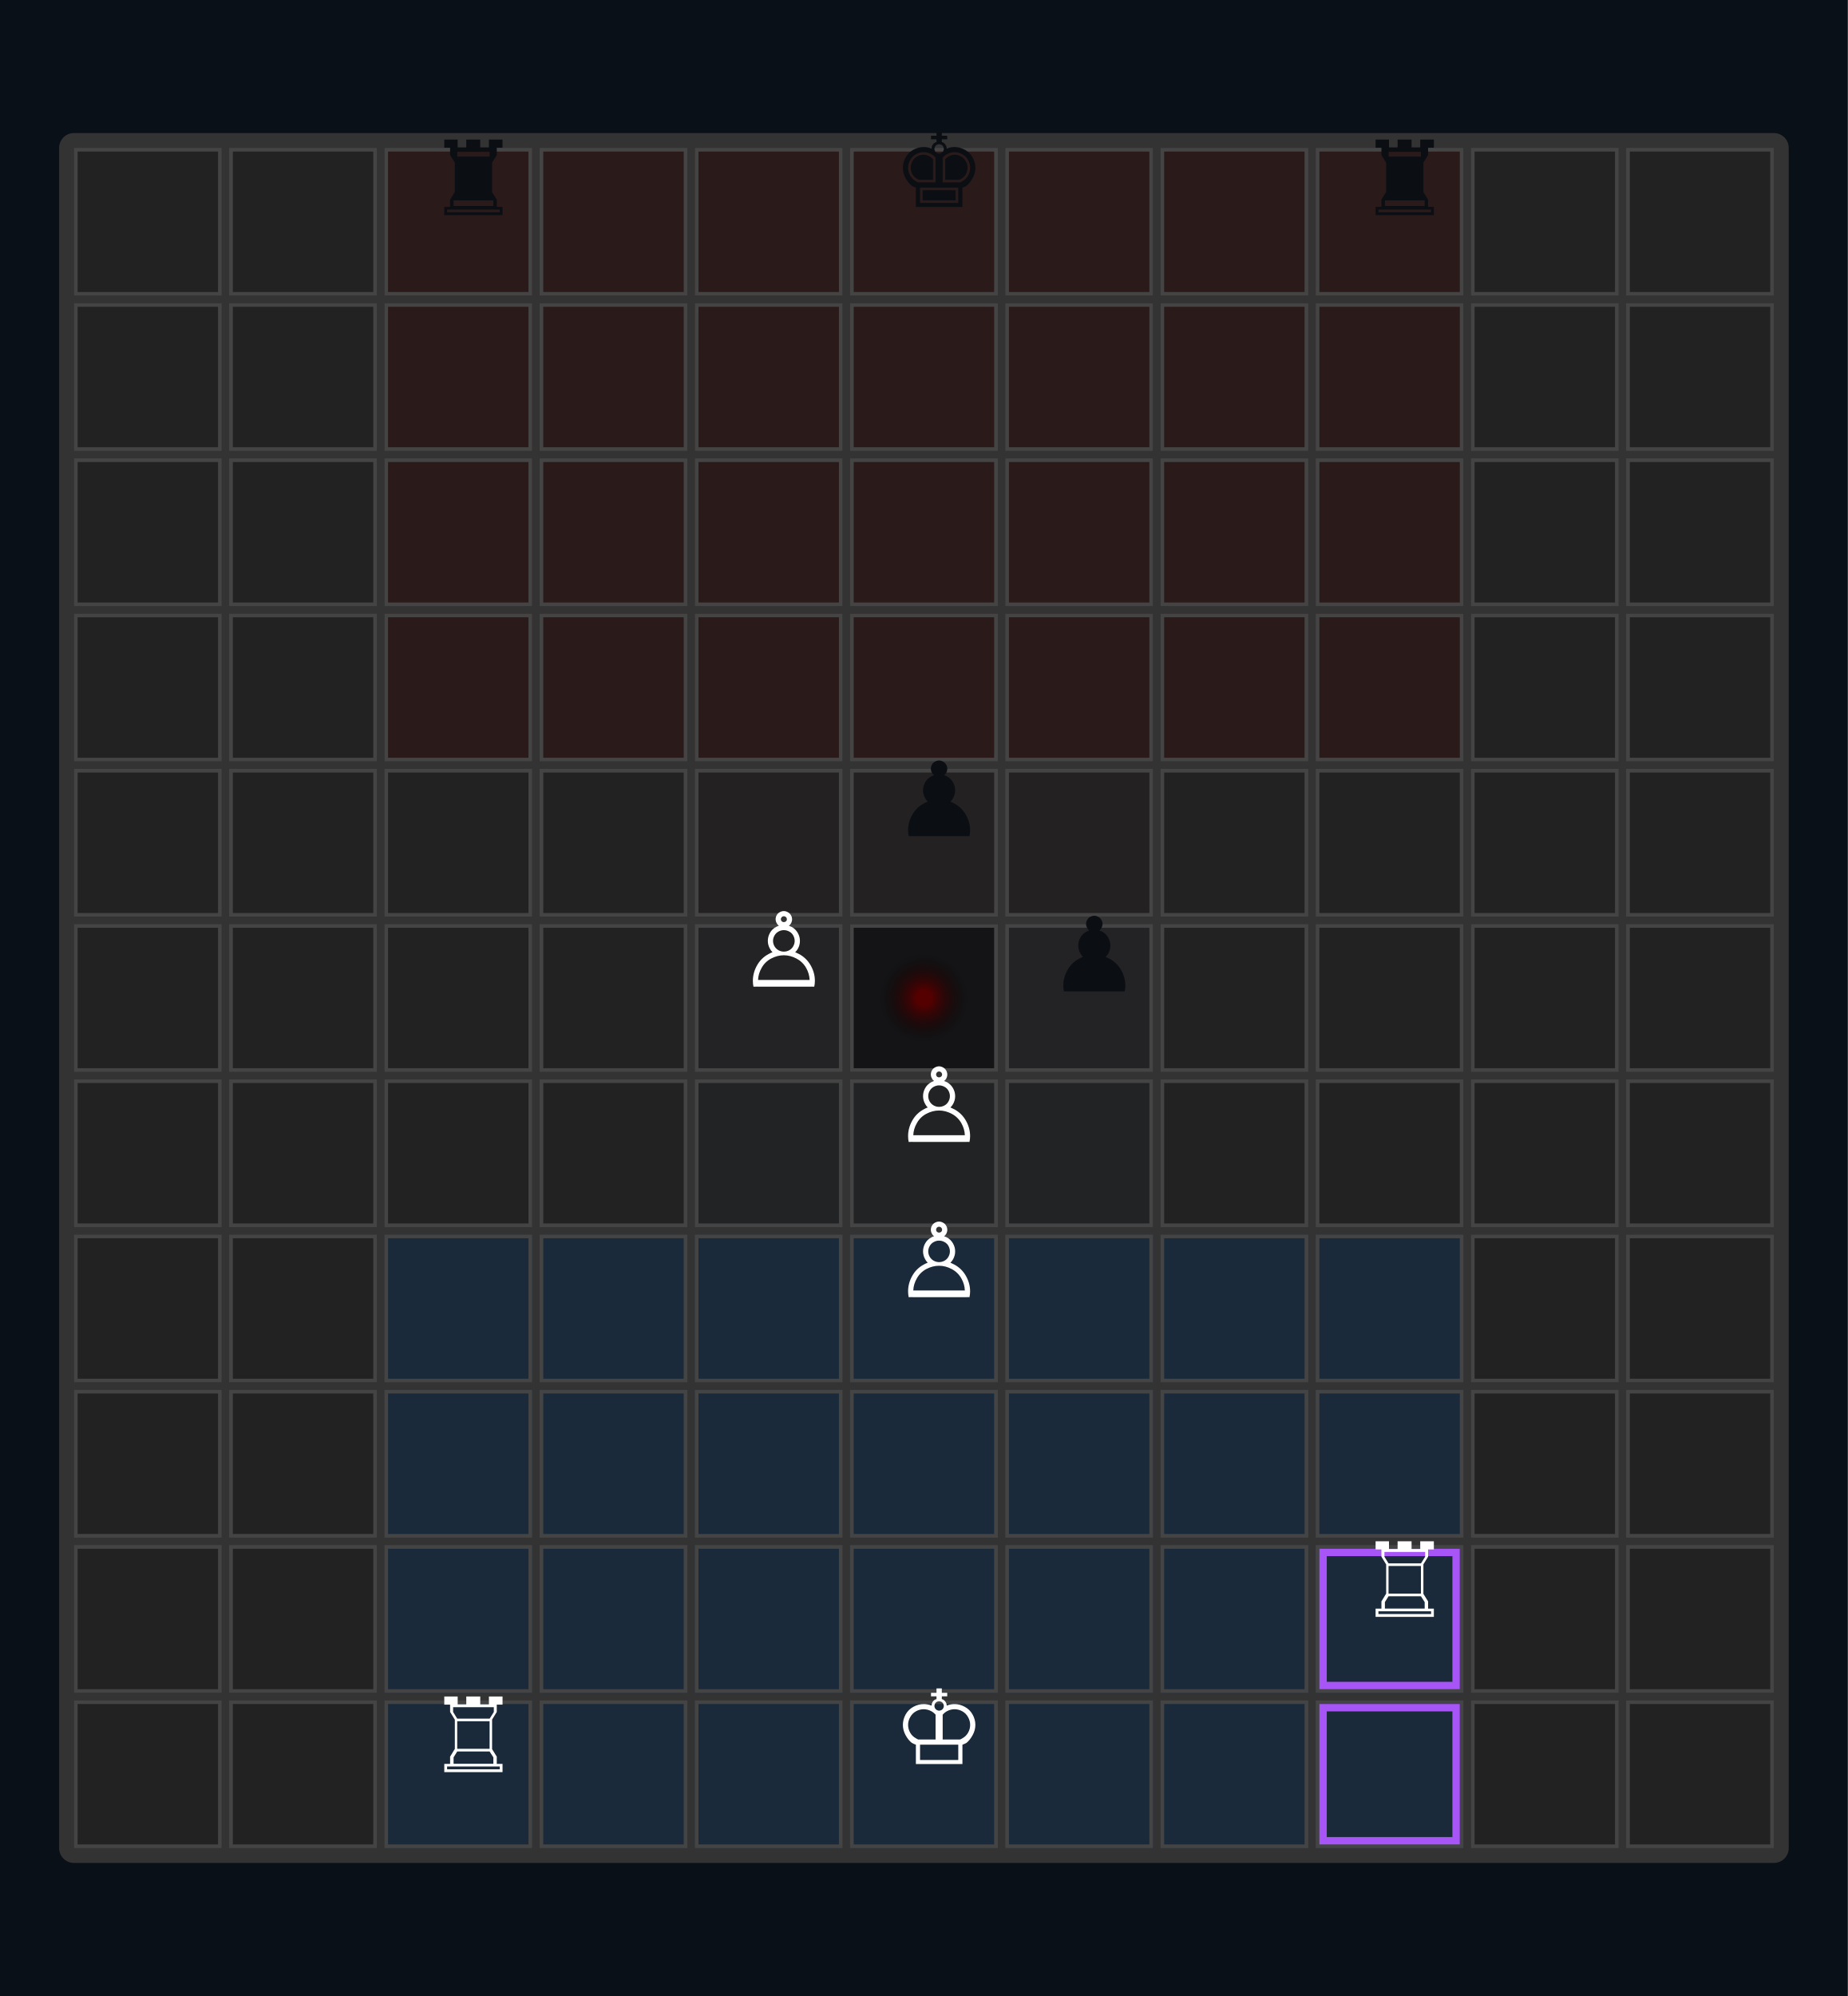
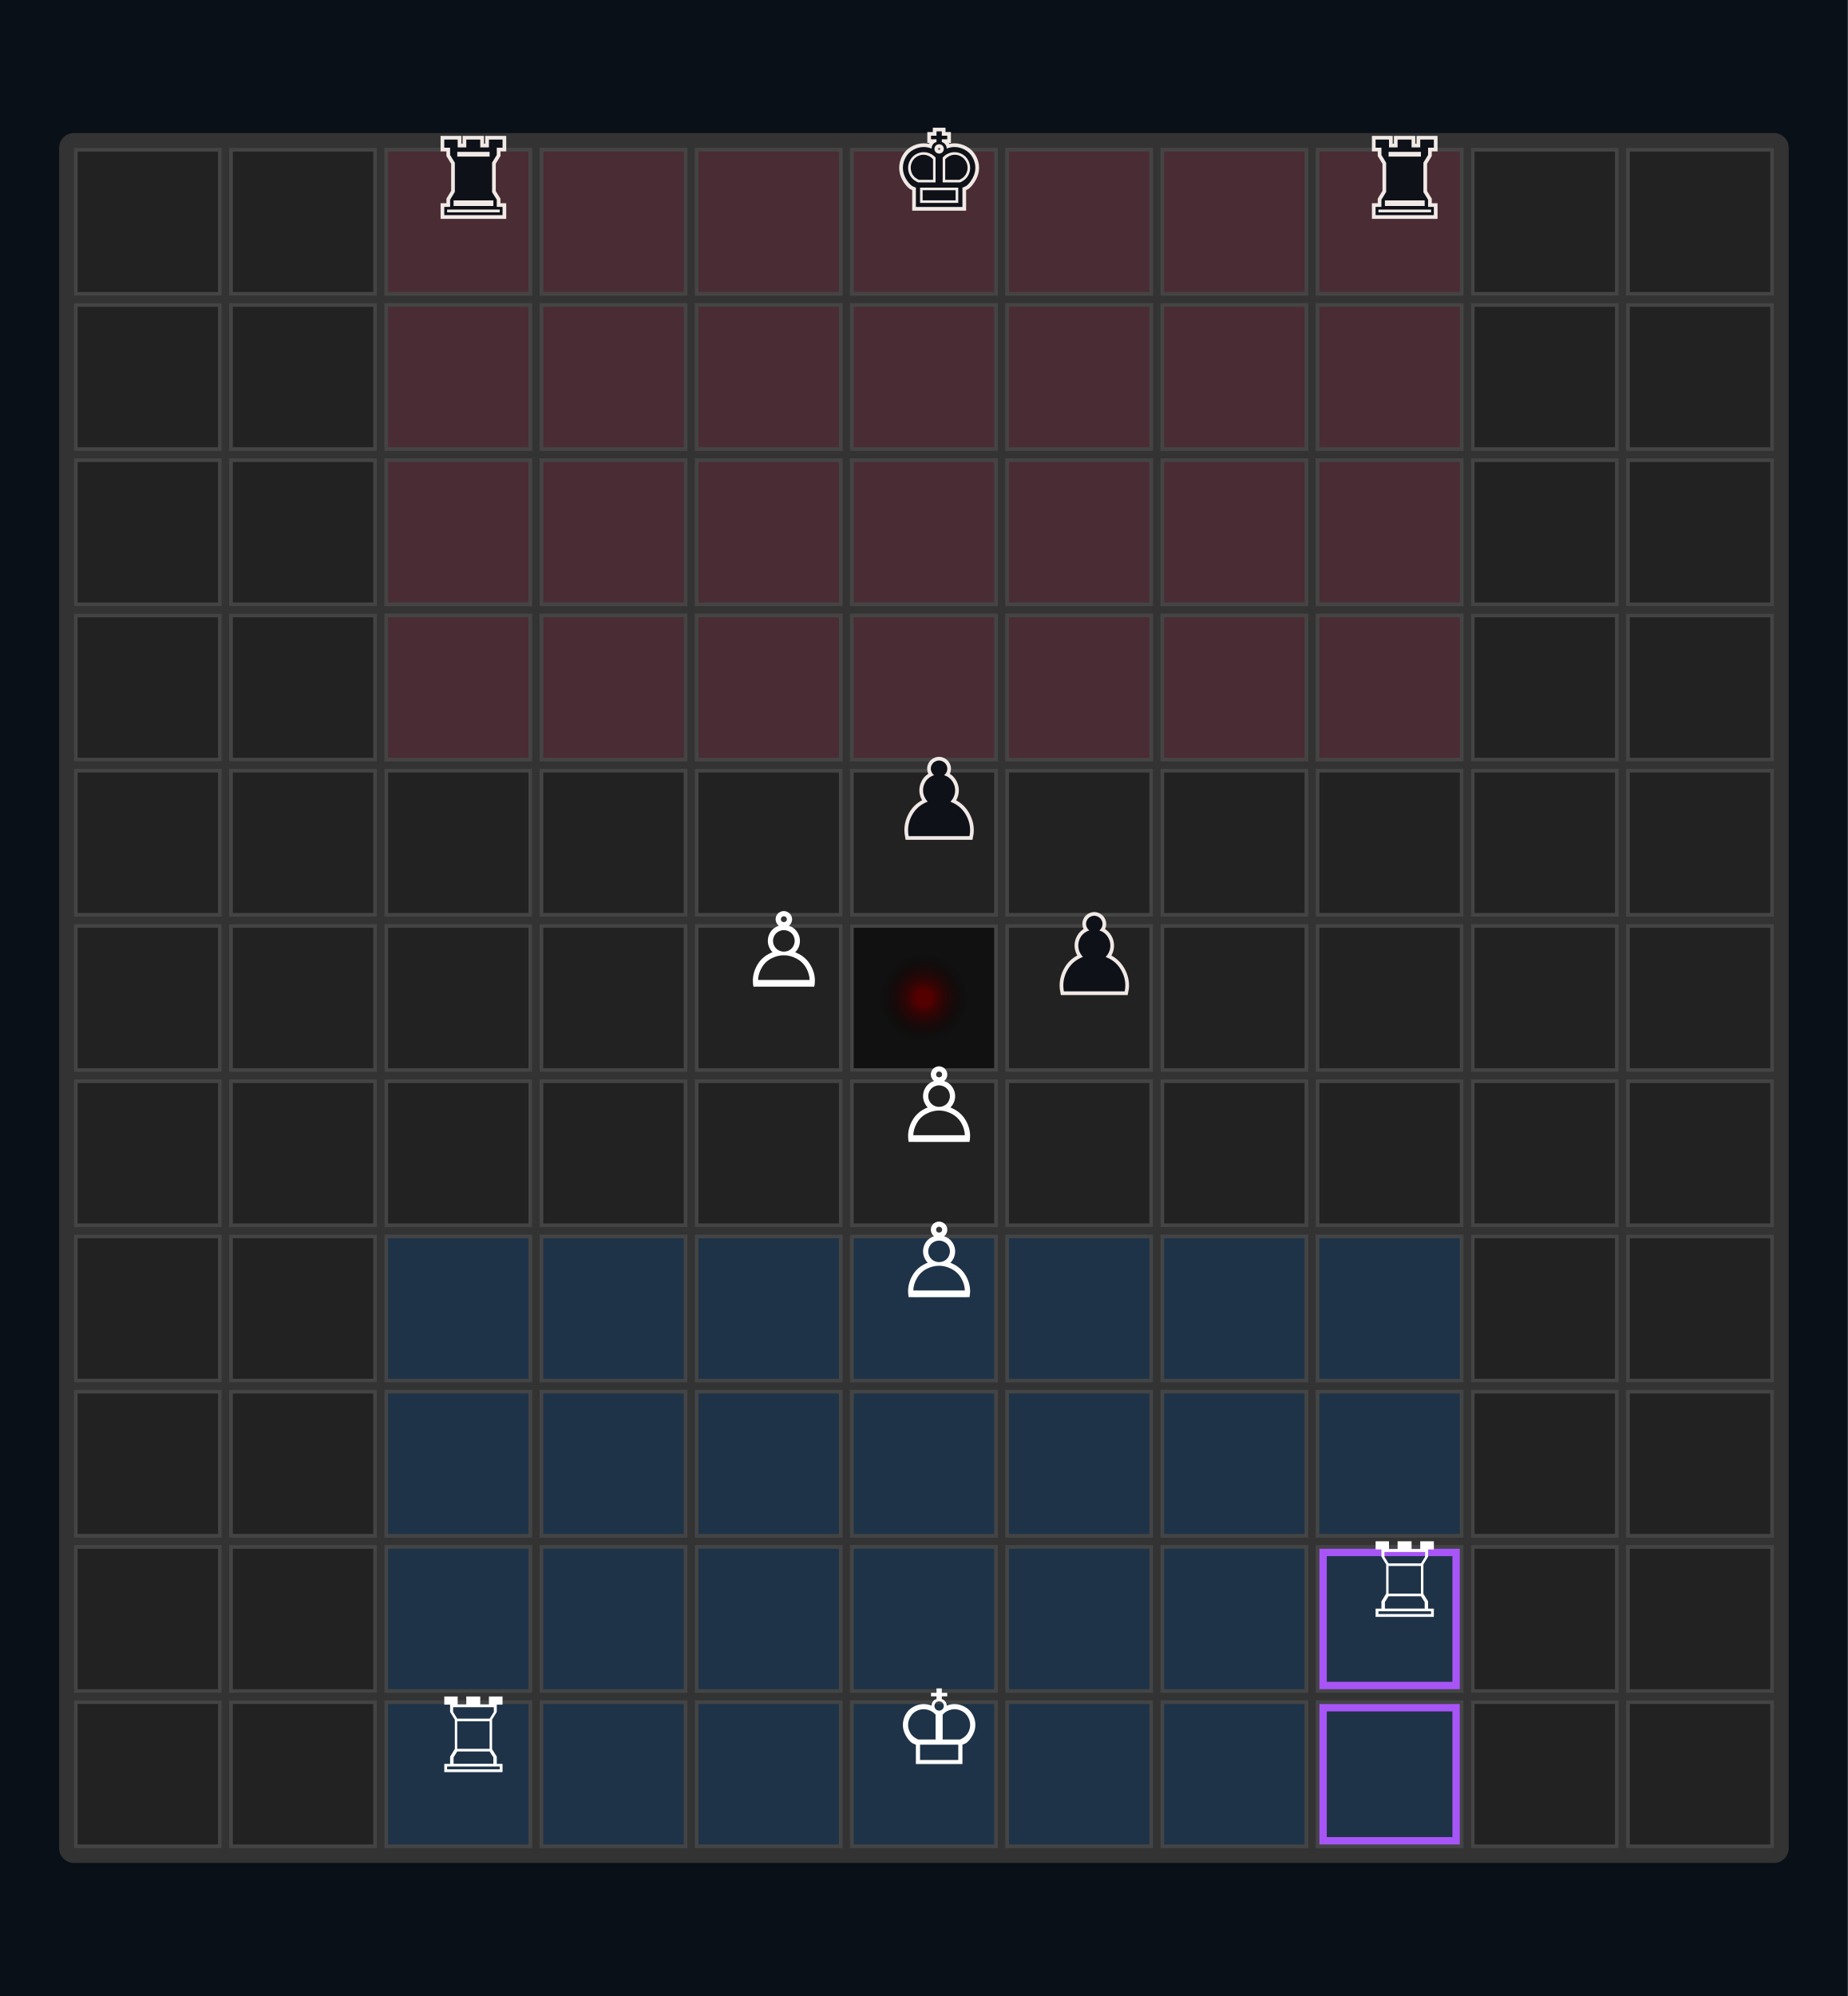
<svg xmlns="http://www.w3.org/2000/svg" width="500" height="540" viewBox="0 0 500 540">
  <defs>
-     <radialGradient id="rg-0w4lh6be" gradientUnits="objectBoundingBox" cx="0.5" cy="0.5" r="0.5">
+     <radialGradient id="rg-aystvd4y" gradientUnits="objectBoundingBox" cx="0.5" cy="0.5" r="0.5">
      <stop offset="10%" stop-color="rgb(85, 0, 0)" />
      <stop offset="60%" stop-color="rgba(0, 0, 0, 0)" />
    </radialGradient>
  </defs>
  <rect x="0" y="0" width="500" height="540" fill="rgb(10, 16, 24)" />
  <rect x="16" y="36" width="468" height="468" rx="4" ry="4" fill="rgb(51, 51, 51)" />
  <rect x="20" y="40" width="40" height="40" fill="rgb(34, 34, 34)" />
  <rect x="20.5" y="40.5" width="39" height="39" fill="none" stroke="rgb(68, 68, 68)" stroke-width="1" />
  <rect x="62" y="40" width="40" height="40" fill="rgb(34, 34, 34)" />
  <rect x="62.5" y="40.5" width="39" height="39" fill="none" stroke="rgb(68, 68, 68)" stroke-width="1" />
-   <rect x="104" y="40" width="40" height="40" fill="rgb(42, 26, 26)" />
+   <rect x="104" y="40" width="40" height="40" fill="rgb(74, 44, 52)" />
  <rect x="104.5" y="40.5" width="39" height="39" fill="none" stroke="rgb(68, 68, 68)" stroke-width="1" />
-   <text x="115.56" y="58.18" fill="rgb(11, 14, 19)" font-size="28" font-family="'IBM Plex Sans'" font-weight="400" font-style="normal" xml:space="preserve">♜</text>
-   <rect x="146" y="40" width="40" height="40" fill="rgb(42, 26, 26)" />
+   <text x="115.56" y="58.18" fill="rgb(14, 17, 24)" font-size="28" font-family="'IBM Plex Sans'" font-weight="400" font-style="normal" xml:space="preserve" stroke="rgba(244, 236, 232, 0.98)" stroke-width="2" paint-order="stroke fill">♜</text>
+   <rect x="146" y="40" width="40" height="40" fill="rgb(74, 44, 52)" />
  <rect x="146.5" y="40.5" width="39" height="39" fill="none" stroke="rgb(68, 68, 68)" stroke-width="1" />
-   <rect x="188" y="40" width="40" height="40" fill="rgb(42, 26, 26)" />
+   <rect x="188" y="40" width="40" height="40" fill="rgb(74, 44, 52)" />
  <rect x="188.5" y="40.5" width="39" height="39" fill="none" stroke="rgb(68, 68, 68)" stroke-width="1" />
-   <rect x="230" y="40" width="40" height="40" fill="rgb(42, 26, 26)" />
+   <rect x="230" y="40" width="40" height="40" fill="rgb(74, 44, 52)" />
  <rect x="230.5" y="40.5" width="39" height="39" fill="none" stroke="rgb(68, 68, 68)" stroke-width="1" />
-   <text x="241.56" y="55.99" fill="rgb(11, 14, 19)" font-size="28" font-family="'IBM Plex Sans'" font-weight="400" font-style="normal" xml:space="preserve">♚</text>
-   <rect x="272" y="40" width="40" height="40" fill="rgb(42, 26, 26)" />
+   <text x="241.56" y="55.99" fill="rgb(14, 17, 24)" font-size="28" font-family="'IBM Plex Sans'" font-weight="400" font-style="normal" xml:space="preserve" stroke="rgba(244, 236, 232, 0.98)" stroke-width="2" paint-order="stroke fill">♚</text>
+   <rect x="272" y="40" width="40" height="40" fill="rgb(74, 44, 52)" />
  <rect x="272.5" y="40.5" width="39" height="39" fill="none" stroke="rgb(68, 68, 68)" stroke-width="1" />
-   <rect x="314" y="40" width="40" height="40" fill="rgb(42, 26, 26)" />
+   <rect x="314" y="40" width="40" height="40" fill="rgb(74, 44, 52)" />
  <rect x="314.5" y="40.5" width="39" height="39" fill="none" stroke="rgb(68, 68, 68)" stroke-width="1" />
-   <rect x="356" y="40" width="40" height="40" fill="rgb(42, 26, 26)" />
+   <rect x="356" y="40" width="40" height="40" fill="rgb(74, 44, 52)" />
  <rect x="356.5" y="40.5" width="39" height="39" fill="none" stroke="rgb(68, 68, 68)" stroke-width="1" />
-   <text x="367.56" y="58.18" fill="rgb(11, 14, 19)" font-size="28" font-family="'IBM Plex Sans'" font-weight="400" font-style="normal" xml:space="preserve">♜</text>
+   <text x="367.56" y="58.18" fill="rgb(14, 17, 24)" font-size="28" font-family="'IBM Plex Sans'" font-weight="400" font-style="normal" xml:space="preserve" stroke="rgba(244, 236, 232, 0.98)" stroke-width="2" paint-order="stroke fill">♜</text>
  <rect x="398" y="40" width="40" height="40" fill="rgb(34, 34, 34)" />
  <rect x="398.5" y="40.5" width="39" height="39" fill="none" stroke="rgb(68, 68, 68)" stroke-width="1" />
  <rect x="440" y="40" width="40" height="40" fill="rgb(34, 34, 34)" />
  <rect x="440.5" y="40.5" width="39" height="39" fill="none" stroke="rgb(68, 68, 68)" stroke-width="1" />
  <rect x="20" y="82" width="40" height="40" fill="rgb(34, 34, 34)" />
  <rect x="20.5" y="82.5" width="39" height="39" fill="none" stroke="rgb(68, 68, 68)" stroke-width="1" />
  <rect x="62" y="82" width="40" height="40" fill="rgb(34, 34, 34)" />
  <rect x="62.5" y="82.5" width="39" height="39" fill="none" stroke="rgb(68, 68, 68)" stroke-width="1" />
-   <rect x="104" y="82" width="40" height="40" fill="rgb(42, 26, 26)" />
+   <rect x="104" y="82" width="40" height="40" fill="rgb(74, 44, 52)" />
  <rect x="104.5" y="82.5" width="39" height="39" fill="none" stroke="rgb(68, 68, 68)" stroke-width="1" />
-   <rect x="146" y="82" width="40" height="40" fill="rgb(42, 26, 26)" />
+   <rect x="146" y="82" width="40" height="40" fill="rgb(74, 44, 52)" />
  <rect x="146.5" y="82.5" width="39" height="39" fill="none" stroke="rgb(68, 68, 68)" stroke-width="1" />
-   <rect x="188" y="82" width="40" height="40" fill="rgb(42, 26, 26)" />
+   <rect x="188" y="82" width="40" height="40" fill="rgb(74, 44, 52)" />
  <rect x="188.5" y="82.5" width="39" height="39" fill="none" stroke="rgb(68, 68, 68)" stroke-width="1" />
-   <rect x="230" y="82" width="40" height="40" fill="rgb(42, 26, 26)" />
+   <rect x="230" y="82" width="40" height="40" fill="rgb(74, 44, 52)" />
  <rect x="230.5" y="82.5" width="39" height="39" fill="none" stroke="rgb(68, 68, 68)" stroke-width="1" />
-   <rect x="272" y="82" width="40" height="40" fill="rgb(42, 26, 26)" />
+   <rect x="272" y="82" width="40" height="40" fill="rgb(74, 44, 52)" />
  <rect x="272.5" y="82.5" width="39" height="39" fill="none" stroke="rgb(68, 68, 68)" stroke-width="1" />
-   <rect x="314" y="82" width="40" height="40" fill="rgb(42, 26, 26)" />
+   <rect x="314" y="82" width="40" height="40" fill="rgb(74, 44, 52)" />
  <rect x="314.5" y="82.5" width="39" height="39" fill="none" stroke="rgb(68, 68, 68)" stroke-width="1" />
-   <rect x="356" y="82" width="40" height="40" fill="rgb(42, 26, 26)" />
+   <rect x="356" y="82" width="40" height="40" fill="rgb(74, 44, 52)" />
  <rect x="356.5" y="82.5" width="39" height="39" fill="none" stroke="rgb(68, 68, 68)" stroke-width="1" />
  <rect x="398" y="82" width="40" height="40" fill="rgb(34, 34, 34)" />
  <rect x="398.5" y="82.5" width="39" height="39" fill="none" stroke="rgb(68, 68, 68)" stroke-width="1" />
  <rect x="440" y="82" width="40" height="40" fill="rgb(34, 34, 34)" />
  <rect x="440.5" y="82.5" width="39" height="39" fill="none" stroke="rgb(68, 68, 68)" stroke-width="1" />
  <rect x="20" y="124" width="40" height="40" fill="rgb(34, 34, 34)" />
  <rect x="20.5" y="124.5" width="39" height="39" fill="none" stroke="rgb(68, 68, 68)" stroke-width="1" />
  <rect x="62" y="124" width="40" height="40" fill="rgb(34, 34, 34)" />
  <rect x="62.5" y="124.5" width="39" height="39" fill="none" stroke="rgb(68, 68, 68)" stroke-width="1" />
-   <rect x="104" y="124" width="40" height="40" fill="rgb(42, 26, 26)" />
+   <rect x="104" y="124" width="40" height="40" fill="rgb(74, 44, 52)" />
  <rect x="104.5" y="124.5" width="39" height="39" fill="none" stroke="rgb(68, 68, 68)" stroke-width="1" />
-   <rect x="146" y="124" width="40" height="40" fill="rgb(42, 26, 26)" />
+   <rect x="146" y="124" width="40" height="40" fill="rgb(74, 44, 52)" />
  <rect x="146.5" y="124.5" width="39" height="39" fill="none" stroke="rgb(68, 68, 68)" stroke-width="1" />
-   <rect x="188" y="124" width="40" height="40" fill="rgb(42, 26, 26)" />
+   <rect x="188" y="124" width="40" height="40" fill="rgb(74, 44, 52)" />
  <rect x="188.5" y="124.5" width="39" height="39" fill="none" stroke="rgb(68, 68, 68)" stroke-width="1" />
-   <rect x="230" y="124" width="40" height="40" fill="rgb(42, 26, 26)" />
+   <rect x="230" y="124" width="40" height="40" fill="rgb(74, 44, 52)" />
  <rect x="230.5" y="124.5" width="39" height="39" fill="none" stroke="rgb(68, 68, 68)" stroke-width="1" />
-   <rect x="272" y="124" width="40" height="40" fill="rgb(42, 26, 26)" />
+   <rect x="272" y="124" width="40" height="40" fill="rgb(74, 44, 52)" />
  <rect x="272.5" y="124.5" width="39" height="39" fill="none" stroke="rgb(68, 68, 68)" stroke-width="1" />
-   <rect x="314" y="124" width="40" height="40" fill="rgb(42, 26, 26)" />
+   <rect x="314" y="124" width="40" height="40" fill="rgb(74, 44, 52)" />
  <rect x="314.5" y="124.5" width="39" height="39" fill="none" stroke="rgb(68, 68, 68)" stroke-width="1" />
-   <rect x="356" y="124" width="40" height="40" fill="rgb(42, 26, 26)" />
+   <rect x="356" y="124" width="40" height="40" fill="rgb(74, 44, 52)" />
  <rect x="356.5" y="124.5" width="39" height="39" fill="none" stroke="rgb(68, 68, 68)" stroke-width="1" />
  <rect x="398" y="124" width="40" height="40" fill="rgb(34, 34, 34)" />
  <rect x="398.5" y="124.5" width="39" height="39" fill="none" stroke="rgb(68, 68, 68)" stroke-width="1" />
  <rect x="440" y="124" width="40" height="40" fill="rgb(34, 34, 34)" />
  <rect x="440.5" y="124.5" width="39" height="39" fill="none" stroke="rgb(68, 68, 68)" stroke-width="1" />
  <rect x="20" y="166" width="40" height="40" fill="rgb(34, 34, 34)" />
  <rect x="20.5" y="166.5" width="39" height="39" fill="none" stroke="rgb(68, 68, 68)" stroke-width="1" />
  <rect x="62" y="166" width="40" height="40" fill="rgb(34, 34, 34)" />
  <rect x="62.5" y="166.5" width="39" height="39" fill="none" stroke="rgb(68, 68, 68)" stroke-width="1" />
-   <rect x="104" y="166" width="40" height="40" fill="rgb(42, 26, 26)" />
+   <rect x="104" y="166" width="40" height="40" fill="rgb(74, 44, 52)" />
  <rect x="104.5" y="166.5" width="39" height="39" fill="none" stroke="rgb(68, 68, 68)" stroke-width="1" />
-   <rect x="146" y="166" width="40" height="40" fill="rgb(42, 26, 26)" />
+   <rect x="146" y="166" width="40" height="40" fill="rgb(74, 44, 52)" />
  <rect x="146.5" y="166.5" width="39" height="39" fill="none" stroke="rgb(68, 68, 68)" stroke-width="1" />
-   <rect x="188" y="166" width="40" height="40" fill="rgb(42, 26, 26)" />
+   <rect x="188" y="166" width="40" height="40" fill="rgb(74, 44, 52)" />
  <rect x="188.5" y="166.5" width="39" height="39" fill="none" stroke="rgb(68, 68, 68)" stroke-width="1" />
-   <rect x="230" y="166" width="40" height="40" fill="rgb(42, 26, 26)" />
+   <rect x="230" y="166" width="40" height="40" fill="rgb(74, 44, 52)" />
  <rect x="230.5" y="166.5" width="39" height="39" fill="none" stroke="rgb(68, 68, 68)" stroke-width="1" />
-   <rect x="272" y="166" width="40" height="40" fill="rgb(42, 26, 26)" />
+   <rect x="272" y="166" width="40" height="40" fill="rgb(74, 44, 52)" />
  <rect x="272.5" y="166.5" width="39" height="39" fill="none" stroke="rgb(68, 68, 68)" stroke-width="1" />
-   <rect x="314" y="166" width="40" height="40" fill="rgb(42, 26, 26)" />
+   <rect x="314" y="166" width="40" height="40" fill="rgb(74, 44, 52)" />
  <rect x="314.5" y="166.5" width="39" height="39" fill="none" stroke="rgb(68, 68, 68)" stroke-width="1" />
-   <rect x="356" y="166" width="40" height="40" fill="rgb(42, 26, 26)" />
+   <rect x="356" y="166" width="40" height="40" fill="rgb(74, 44, 52)" />
  <rect x="356.5" y="166.5" width="39" height="39" fill="none" stroke="rgb(68, 68, 68)" stroke-width="1" />
  <rect x="398" y="166" width="40" height="40" fill="rgb(34, 34, 34)" />
  <rect x="398.5" y="166.5" width="39" height="39" fill="none" stroke="rgb(68, 68, 68)" stroke-width="1" />
  <rect x="440" y="166" width="40" height="40" fill="rgb(34, 34, 34)" />
  <rect x="440.5" y="166.5" width="39" height="39" fill="none" stroke="rgb(68, 68, 68)" stroke-width="1" />
  <rect x="20" y="208" width="40" height="40" fill="rgb(34, 34, 34)" />
  <rect x="20.5" y="208.5" width="39" height="39" fill="none" stroke="rgb(68, 68, 68)" stroke-width="1" />
  <rect x="62" y="208" width="40" height="40" fill="rgb(34, 34, 34)" />
  <rect x="62.5" y="208.5" width="39" height="39" fill="none" stroke="rgb(68, 68, 68)" stroke-width="1" />
  <rect x="104" y="208" width="40" height="40" fill="rgb(34, 34, 34)" />
  <rect x="104.5" y="208.5" width="39" height="39" fill="none" stroke="rgb(68, 68, 68)" stroke-width="1" />
  <rect x="146" y="208" width="40" height="40" fill="rgb(34, 34, 34)" />
  <rect x="146.5" y="208.5" width="39" height="39" fill="none" stroke="rgb(68, 68, 68)" stroke-width="1" />
-   <rect x="188" y="208" width="40" height="40" fill="rgb(35, 33, 33)" />
+   <rect x="188" y="208" width="40" height="40" fill="rgb(34, 34, 34)" />
  <rect x="188.5" y="208.5" width="39" height="39" fill="none" stroke="rgb(68, 68, 68)" stroke-width="1" />
-   <rect x="230" y="208" width="40" height="40" fill="rgb(35, 33, 33)" />
+   <rect x="230" y="208" width="40" height="40" fill="rgb(34, 34, 34)" />
  <rect x="230.5" y="208.5" width="39" height="39" fill="none" stroke="rgb(68, 68, 68)" stroke-width="1" />
-   <text x="241.56" y="226.19" fill="rgb(11, 14, 19)" font-size="28" font-family="'IBM Plex Sans'" font-weight="400" font-style="normal" xml:space="preserve">♟</text>
-   <rect x="272" y="208" width="40" height="40" fill="rgb(35, 33, 33)" />
+   <text x="241.56" y="226.19" fill="rgb(14, 17, 24)" font-size="28" font-family="'IBM Plex Sans'" font-weight="400" font-style="normal" xml:space="preserve" stroke="rgba(244, 236, 232, 0.98)" stroke-width="2" paint-order="stroke fill">♟</text>
+   <rect x="272" y="208" width="40" height="40" fill="rgb(34, 34, 34)" />
  <rect x="272.5" y="208.5" width="39" height="39" fill="none" stroke="rgb(68, 68, 68)" stroke-width="1" />
  <rect x="314" y="208" width="40" height="40" fill="rgb(34, 34, 34)" />
  <rect x="314.5" y="208.5" width="39" height="39" fill="none" stroke="rgb(68, 68, 68)" stroke-width="1" />
  <rect x="356" y="208" width="40" height="40" fill="rgb(34, 34, 34)" />
  <rect x="356.5" y="208.5" width="39" height="39" fill="none" stroke="rgb(68, 68, 68)" stroke-width="1" />
  <rect x="398" y="208" width="40" height="40" fill="rgb(34, 34, 34)" />
  <rect x="398.5" y="208.5" width="39" height="39" fill="none" stroke="rgb(68, 68, 68)" stroke-width="1" />
  <rect x="440" y="208" width="40" height="40" fill="rgb(34, 34, 34)" />
  <rect x="440.5" y="208.5" width="39" height="39" fill="none" stroke="rgb(68, 68, 68)" stroke-width="1" />
  <rect x="20" y="250" width="40" height="40" fill="rgb(34, 34, 34)" />
  <rect x="20.5" y="250.5" width="39" height="39" fill="none" stroke="rgb(68, 68, 68)" stroke-width="1" />
  <rect x="62" y="250" width="40" height="40" fill="rgb(34, 34, 34)" />
  <rect x="62.5" y="250.5" width="39" height="39" fill="none" stroke="rgb(68, 68, 68)" stroke-width="1" />
  <rect x="104" y="250" width="40" height="40" fill="rgb(34, 34, 34)" />
  <rect x="104.5" y="250.5" width="39" height="39" fill="none" stroke="rgb(68, 68, 68)" stroke-width="1" />
  <rect x="146" y="250" width="40" height="40" fill="rgb(34, 34, 34)" />
  <rect x="146.5" y="250.5" width="39" height="39" fill="none" stroke="rgb(68, 68, 68)" stroke-width="1" />
-   <rect x="188" y="250" width="40" height="40" fill="rgb(35, 34, 36)" />
+   <rect x="188" y="250" width="40" height="40" fill="rgb(34, 34, 34)" />
  <rect x="188.5" y="250.5" width="39" height="39" fill="none" stroke="rgb(68, 68, 68)" stroke-width="1" />
  <text x="199.56" y="266.92" fill="rgb(255, 255, 255)" font-size="28" font-family="'IBM Plex Sans'" font-weight="400" font-style="normal" xml:space="preserve">♙</text>
-   <rect x="230" y="250" width="40" height="40" fill="rgb(20, 20, 22)" />
-   <rect x="230" y="250" width="40" height="40" fill="url(#rg-0w4lh6be)" />
+   <rect x="230" y="250" width="40" height="40" fill="rgb(17, 17, 17)" />
+   <rect x="230" y="250" width="40" height="40" fill="url(#rg-aystvd4y)" />
  <rect x="230.5" y="250.5" width="39" height="39" fill="none" stroke="rgb(68, 68, 68)" stroke-width="1" />
-   <rect x="272" y="250" width="40" height="40" fill="rgb(35, 34, 36)" />
+   <rect x="272" y="250" width="40" height="40" fill="rgb(34, 34, 34)" />
  <rect x="272.5" y="250.5" width="39" height="39" fill="none" stroke="rgb(68, 68, 68)" stroke-width="1" />
-   <text x="283.56" y="268.19" fill="rgb(11, 14, 19)" font-size="28" font-family="'IBM Plex Sans'" font-weight="400" font-style="normal" xml:space="preserve">♟</text>
+   <text x="283.56" y="268.19" fill="rgb(14, 17, 24)" font-size="28" font-family="'IBM Plex Sans'" font-weight="400" font-style="normal" xml:space="preserve" stroke="rgba(244, 236, 232, 0.98)" stroke-width="2" paint-order="stroke fill">♟</text>
  <rect x="314" y="250" width="40" height="40" fill="rgb(34, 34, 34)" />
  <rect x="314.5" y="250.5" width="39" height="39" fill="none" stroke="rgb(68, 68, 68)" stroke-width="1" />
  <rect x="356" y="250" width="40" height="40" fill="rgb(34, 34, 34)" />
  <rect x="356.5" y="250.5" width="39" height="39" fill="none" stroke="rgb(68, 68, 68)" stroke-width="1" />
  <rect x="398" y="250" width="40" height="40" fill="rgb(34, 34, 34)" />
  <rect x="398.5" y="250.5" width="39" height="39" fill="none" stroke="rgb(68, 68, 68)" stroke-width="1" />
  <rect x="440" y="250" width="40" height="40" fill="rgb(34, 34, 34)" />
  <rect x="440.5" y="250.5" width="39" height="39" fill="none" stroke="rgb(68, 68, 68)" stroke-width="1" />
  <rect x="20" y="292" width="40" height="40" fill="rgb(34, 34, 34)" />
  <rect x="20.5" y="292.5" width="39" height="39" fill="none" stroke="rgb(68, 68, 68)" stroke-width="1" />
  <rect x="62" y="292" width="40" height="40" fill="rgb(34, 34, 34)" />
  <rect x="62.5" y="292.5" width="39" height="39" fill="none" stroke="rgb(68, 68, 68)" stroke-width="1" />
  <rect x="104" y="292" width="40" height="40" fill="rgb(34, 34, 34)" />
  <rect x="104.5" y="292.5" width="39" height="39" fill="none" stroke="rgb(68, 68, 68)" stroke-width="1" />
-   <rect x="146" y="292" width="40" height="40" fill="rgb(34, 34, 35)" />
+   <rect x="146" y="292" width="40" height="40" fill="rgb(34, 34, 34)" />
  <rect x="146.5" y="292.5" width="39" height="39" fill="none" stroke="rgb(68, 68, 68)" stroke-width="1" />
-   <rect x="188" y="292" width="40" height="40" fill="rgb(33, 35, 36)" />
+   <rect x="188" y="292" width="40" height="40" fill="rgb(34, 34, 34)" />
  <rect x="188.5" y="292.5" width="39" height="39" fill="none" stroke="rgb(68, 68, 68)" stroke-width="1" />
-   <rect x="230" y="292" width="40" height="40" fill="rgb(33, 35, 36)" />
+   <rect x="230" y="292" width="40" height="40" fill="rgb(34, 34, 34)" />
  <rect x="230.5" y="292.5" width="39" height="39" fill="none" stroke="rgb(68, 68, 68)" stroke-width="1" />
  <text x="241.56" y="308.92" fill="rgb(255, 255, 255)" font-size="28" font-family="'IBM Plex Sans'" font-weight="400" font-style="normal" xml:space="preserve">♙</text>
-   <rect x="272" y="292" width="40" height="40" fill="rgb(33, 35, 36)" />
+   <rect x="272" y="292" width="40" height="40" fill="rgb(34, 34, 34)" />
  <rect x="272.5" y="292.5" width="39" height="39" fill="none" stroke="rgb(68, 68, 68)" stroke-width="1" />
  <rect x="314" y="292" width="40" height="40" fill="rgb(34, 34, 34)" />
  <rect x="314.5" y="292.5" width="39" height="39" fill="none" stroke="rgb(68, 68, 68)" stroke-width="1" />
  <rect x="356" y="292" width="40" height="40" fill="rgb(34, 34, 34)" />
  <rect x="356.5" y="292.5" width="39" height="39" fill="none" stroke="rgb(68, 68, 68)" stroke-width="1" />
  <rect x="398" y="292" width="40" height="40" fill="rgb(34, 34, 34)" />
  <rect x="398.5" y="292.5" width="39" height="39" fill="none" stroke="rgb(68, 68, 68)" stroke-width="1" />
  <rect x="440" y="292" width="40" height="40" fill="rgb(34, 34, 34)" />
  <rect x="440.5" y="292.5" width="39" height="39" fill="none" stroke="rgb(68, 68, 68)" stroke-width="1" />
  <rect x="20" y="334" width="40" height="40" fill="rgb(34, 34, 34)" />
  <rect x="20.5" y="334.5" width="39" height="39" fill="none" stroke="rgb(68, 68, 68)" stroke-width="1" />
  <rect x="62" y="334" width="40" height="40" fill="rgb(34, 34, 34)" />
  <rect x="62.5" y="334.5" width="39" height="39" fill="none" stroke="rgb(68, 68, 68)" stroke-width="1" />
-   <rect x="104" y="334" width="40" height="40" fill="rgb(26, 42, 58)" />
+   <rect x="104" y="334" width="40" height="40" fill="rgb(30, 51, 72)" />
  <rect x="104.5" y="334.5" width="39" height="39" fill="none" stroke="rgb(68, 68, 68)" stroke-width="1" />
-   <rect x="146" y="334" width="40" height="40" fill="rgb(26, 42, 58)" />
+   <rect x="146" y="334" width="40" height="40" fill="rgb(30, 51, 72)" />
  <rect x="146.5" y="334.5" width="39" height="39" fill="none" stroke="rgb(68, 68, 68)" stroke-width="1" />
-   <rect x="188" y="334" width="40" height="40" fill="rgb(26, 42, 58)" />
+   <rect x="188" y="334" width="40" height="40" fill="rgb(30, 51, 72)" />
  <rect x="188.5" y="334.5" width="39" height="39" fill="none" stroke="rgb(68, 68, 68)" stroke-width="1" />
-   <rect x="230" y="334" width="40" height="40" fill="rgb(26, 42, 58)" />
+   <rect x="230" y="334" width="40" height="40" fill="rgb(30, 51, 72)" />
  <rect x="230.5" y="334.5" width="39" height="39" fill="none" stroke="rgb(68, 68, 68)" stroke-width="1" />
  <text x="241.56" y="350.92" fill="rgb(255, 255, 255)" font-size="28" font-family="'IBM Plex Sans'" font-weight="400" font-style="normal" xml:space="preserve">♙</text>
-   <rect x="272" y="334" width="40" height="40" fill="rgb(26, 42, 58)" />
+   <rect x="272" y="334" width="40" height="40" fill="rgb(30, 51, 72)" />
  <rect x="272.5" y="334.5" width="39" height="39" fill="none" stroke="rgb(68, 68, 68)" stroke-width="1" />
-   <rect x="314" y="334" width="40" height="40" fill="rgb(26, 42, 58)" />
+   <rect x="314" y="334" width="40" height="40" fill="rgb(30, 51, 72)" />
  <rect x="314.5" y="334.5" width="39" height="39" fill="none" stroke="rgb(68, 68, 68)" stroke-width="1" />
-   <rect x="356" y="334" width="40" height="40" fill="rgb(26, 42, 58)" />
+   <rect x="356" y="334" width="40" height="40" fill="rgb(30, 51, 72)" />
  <rect x="356.5" y="334.5" width="39" height="39" fill="none" stroke="rgb(68, 68, 68)" stroke-width="1" />
  <rect x="398" y="334" width="40" height="40" fill="rgb(34, 34, 34)" />
  <rect x="398.5" y="334.5" width="39" height="39" fill="none" stroke="rgb(68, 68, 68)" stroke-width="1" />
  <rect x="440" y="334" width="40" height="40" fill="rgb(34, 34, 34)" />
  <rect x="440.5" y="334.5" width="39" height="39" fill="none" stroke="rgb(68, 68, 68)" stroke-width="1" />
  <rect x="20" y="376" width="40" height="40" fill="rgb(34, 34, 34)" />
  <rect x="20.5" y="376.5" width="39" height="39" fill="none" stroke="rgb(68, 68, 68)" stroke-width="1" />
  <rect x="62" y="376" width="40" height="40" fill="rgb(34, 34, 34)" />
  <rect x="62.5" y="376.5" width="39" height="39" fill="none" stroke="rgb(68, 68, 68)" stroke-width="1" />
-   <rect x="104" y="376" width="40" height="40" fill="rgb(26, 42, 58)" />
+   <rect x="104" y="376" width="40" height="40" fill="rgb(30, 51, 72)" />
  <rect x="104.5" y="376.5" width="39" height="39" fill="none" stroke="rgb(68, 68, 68)" stroke-width="1" />
-   <rect x="146" y="376" width="40" height="40" fill="rgb(26, 42, 58)" />
+   <rect x="146" y="376" width="40" height="40" fill="rgb(30, 51, 72)" />
  <rect x="146.5" y="376.5" width="39" height="39" fill="none" stroke="rgb(68, 68, 68)" stroke-width="1" />
-   <rect x="188" y="376" width="40" height="40" fill="rgb(26, 42, 58)" />
+   <rect x="188" y="376" width="40" height="40" fill="rgb(30, 51, 72)" />
  <rect x="188.5" y="376.5" width="39" height="39" fill="none" stroke="rgb(68, 68, 68)" stroke-width="1" />
-   <rect x="230" y="376" width="40" height="40" fill="rgb(26, 42, 58)" />
+   <rect x="230" y="376" width="40" height="40" fill="rgb(30, 51, 72)" />
  <rect x="230.5" y="376.5" width="39" height="39" fill="none" stroke="rgb(68, 68, 68)" stroke-width="1" />
-   <rect x="272" y="376" width="40" height="40" fill="rgb(26, 42, 58)" />
+   <rect x="272" y="376" width="40" height="40" fill="rgb(30, 51, 72)" />
  <rect x="272.5" y="376.5" width="39" height="39" fill="none" stroke="rgb(68, 68, 68)" stroke-width="1" />
-   <rect x="314" y="376" width="40" height="40" fill="rgb(26, 42, 58)" />
+   <rect x="314" y="376" width="40" height="40" fill="rgb(30, 51, 72)" />
  <rect x="314.5" y="376.5" width="39" height="39" fill="none" stroke="rgb(68, 68, 68)" stroke-width="1" />
-   <rect x="356" y="376" width="40" height="40" fill="rgb(26, 42, 58)" />
+   <rect x="356" y="376" width="40" height="40" fill="rgb(30, 51, 72)" />
  <rect x="356.5" y="376.5" width="39" height="39" fill="none" stroke="rgb(68, 68, 68)" stroke-width="1" />
  <rect x="398" y="376" width="40" height="40" fill="rgb(34, 34, 34)" />
  <rect x="398.5" y="376.5" width="39" height="39" fill="none" stroke="rgb(68, 68, 68)" stroke-width="1" />
  <rect x="440" y="376" width="40" height="40" fill="rgb(34, 34, 34)" />
  <rect x="440.5" y="376.5" width="39" height="39" fill="none" stroke="rgb(68, 68, 68)" stroke-width="1" />
  <rect x="20" y="418" width="40" height="40" fill="rgb(34, 34, 34)" />
  <rect x="20.5" y="418.5" width="39" height="39" fill="none" stroke="rgb(68, 68, 68)" stroke-width="1" />
  <rect x="62" y="418" width="40" height="40" fill="rgb(34, 34, 34)" />
  <rect x="62.5" y="418.5" width="39" height="39" fill="none" stroke="rgb(68, 68, 68)" stroke-width="1" />
-   <rect x="104" y="418" width="40" height="40" fill="rgb(26, 42, 58)" />
+   <rect x="104" y="418" width="40" height="40" fill="rgb(30, 51, 72)" />
  <rect x="104.5" y="418.5" width="39" height="39" fill="none" stroke="rgb(68, 68, 68)" stroke-width="1" />
-   <rect x="146" y="418" width="40" height="40" fill="rgb(26, 42, 58)" />
+   <rect x="146" y="418" width="40" height="40" fill="rgb(30, 51, 72)" />
  <rect x="146.5" y="418.5" width="39" height="39" fill="none" stroke="rgb(68, 68, 68)" stroke-width="1" />
-   <rect x="188" y="418" width="40" height="40" fill="rgb(26, 42, 58)" />
+   <rect x="188" y="418" width="40" height="40" fill="rgb(30, 51, 72)" />
  <rect x="188.5" y="418.5" width="39" height="39" fill="none" stroke="rgb(68, 68, 68)" stroke-width="1" />
-   <rect x="230" y="418" width="40" height="40" fill="rgb(26, 42, 58)" />
+   <rect x="230" y="418" width="40" height="40" fill="rgb(30, 51, 72)" />
  <rect x="230.5" y="418.5" width="39" height="39" fill="none" stroke="rgb(68, 68, 68)" stroke-width="1" />
-   <rect x="272" y="418" width="40" height="40" fill="rgb(26, 42, 58)" />
+   <rect x="272" y="418" width="40" height="40" fill="rgb(30, 51, 72)" />
  <rect x="272.5" y="418.5" width="39" height="39" fill="none" stroke="rgb(68, 68, 68)" stroke-width="1" />
-   <rect x="314" y="418" width="40" height="40" fill="rgb(26, 42, 58)" />
+   <rect x="314" y="418" width="40" height="40" fill="rgb(30, 51, 72)" />
  <rect x="314.5" y="418.5" width="39" height="39" fill="none" stroke="rgb(68, 68, 68)" stroke-width="1" />
-   <rect x="356" y="418" width="40" height="40" fill="rgb(26, 42, 58)" />
+   <rect x="356" y="418" width="40" height="40" fill="rgb(30, 51, 72)" />
  <rect x="356.5" y="418.5" width="39" height="39" fill="none" stroke="rgb(68, 68, 68)" stroke-width="1" />
  <rect x="358" y="420" width="36" height="36" fill="none" stroke="rgb(168, 85, 247)" stroke-width="2" />
  <text x="367.56" y="437.4" fill="rgb(255, 255, 255)" font-size="28" font-family="'IBM Plex Sans'" font-weight="400" font-style="normal" xml:space="preserve">♖</text>
  <rect x="398" y="418" width="40" height="40" fill="rgb(34, 34, 34)" />
  <rect x="398.5" y="418.5" width="39" height="39" fill="none" stroke="rgb(68, 68, 68)" stroke-width="1" />
  <rect x="440" y="418" width="40" height="40" fill="rgb(34, 34, 34)" />
  <rect x="440.5" y="418.5" width="39" height="39" fill="none" stroke="rgb(68, 68, 68)" stroke-width="1" />
  <rect x="20" y="460" width="40" height="40" fill="rgb(34, 34, 34)" />
  <rect x="20.5" y="460.5" width="39" height="39" fill="none" stroke="rgb(68, 68, 68)" stroke-width="1" />
  <rect x="62" y="460" width="40" height="40" fill="rgb(34, 34, 34)" />
  <rect x="62.5" y="460.5" width="39" height="39" fill="none" stroke="rgb(68, 68, 68)" stroke-width="1" />
-   <rect x="104" y="460" width="40" height="40" fill="rgb(26, 42, 58)" />
+   <rect x="104" y="460" width="40" height="40" fill="rgb(30, 51, 72)" />
  <rect x="104.5" y="460.5" width="39" height="39" fill="none" stroke="rgb(68, 68, 68)" stroke-width="1" />
  <text x="115.56" y="479.4" fill="rgb(255, 255, 255)" font-size="28" font-family="'IBM Plex Sans'" font-weight="400" font-style="normal" xml:space="preserve">♖</text>
-   <rect x="146" y="460" width="40" height="40" fill="rgb(26, 42, 58)" />
+   <rect x="146" y="460" width="40" height="40" fill="rgb(30, 51, 72)" />
  <rect x="146.5" y="460.5" width="39" height="39" fill="none" stroke="rgb(68, 68, 68)" stroke-width="1" />
-   <rect x="188" y="460" width="40" height="40" fill="rgb(26, 42, 58)" />
+   <rect x="188" y="460" width="40" height="40" fill="rgb(30, 51, 72)" />
  <rect x="188.5" y="460.5" width="39" height="39" fill="none" stroke="rgb(68, 68, 68)" stroke-width="1" />
-   <rect x="230" y="460" width="40" height="40" fill="rgb(26, 42, 58)" />
+   <rect x="230" y="460" width="40" height="40" fill="rgb(30, 51, 72)" />
  <rect x="230.5" y="460.5" width="39" height="39" fill="none" stroke="rgb(68, 68, 68)" stroke-width="1" />
  <text x="241.56" y="477.24" fill="rgb(255, 255, 255)" font-size="28" font-family="'IBM Plex Sans'" font-weight="400" font-style="normal" xml:space="preserve">♔</text>
-   <rect x="272" y="460" width="40" height="40" fill="rgb(26, 42, 58)" />
+   <rect x="272" y="460" width="40" height="40" fill="rgb(30, 51, 72)" />
  <rect x="272.5" y="460.5" width="39" height="39" fill="none" stroke="rgb(68, 68, 68)" stroke-width="1" />
-   <rect x="314" y="460" width="40" height="40" fill="rgb(26, 42, 58)" />
+   <rect x="314" y="460" width="40" height="40" fill="rgb(30, 51, 72)" />
  <rect x="314.5" y="460.5" width="39" height="39" fill="none" stroke="rgb(68, 68, 68)" stroke-width="1" />
-   <rect x="356" y="460" width="40" height="40" fill="rgb(26, 42, 58)" />
+   <rect x="356" y="460" width="40" height="40" fill="rgb(30, 51, 72)" />
  <rect x="356.5" y="460.5" width="39" height="39" fill="none" stroke="rgb(68, 68, 68)" stroke-width="1" />
  <rect x="358" y="462" width="36" height="36" fill="none" stroke="rgb(168, 85, 247)" stroke-width="2" />
  <rect x="398" y="460" width="40" height="40" fill="rgb(34, 34, 34)" />
  <rect x="398.5" y="460.5" width="39" height="39" fill="none" stroke="rgb(68, 68, 68)" stroke-width="1" />
  <rect x="440" y="460" width="40" height="40" fill="rgb(34, 34, 34)" />
  <rect x="440.5" y="460.5" width="39" height="39" fill="none" stroke="rgb(68, 68, 68)" stroke-width="1" />
</svg>
